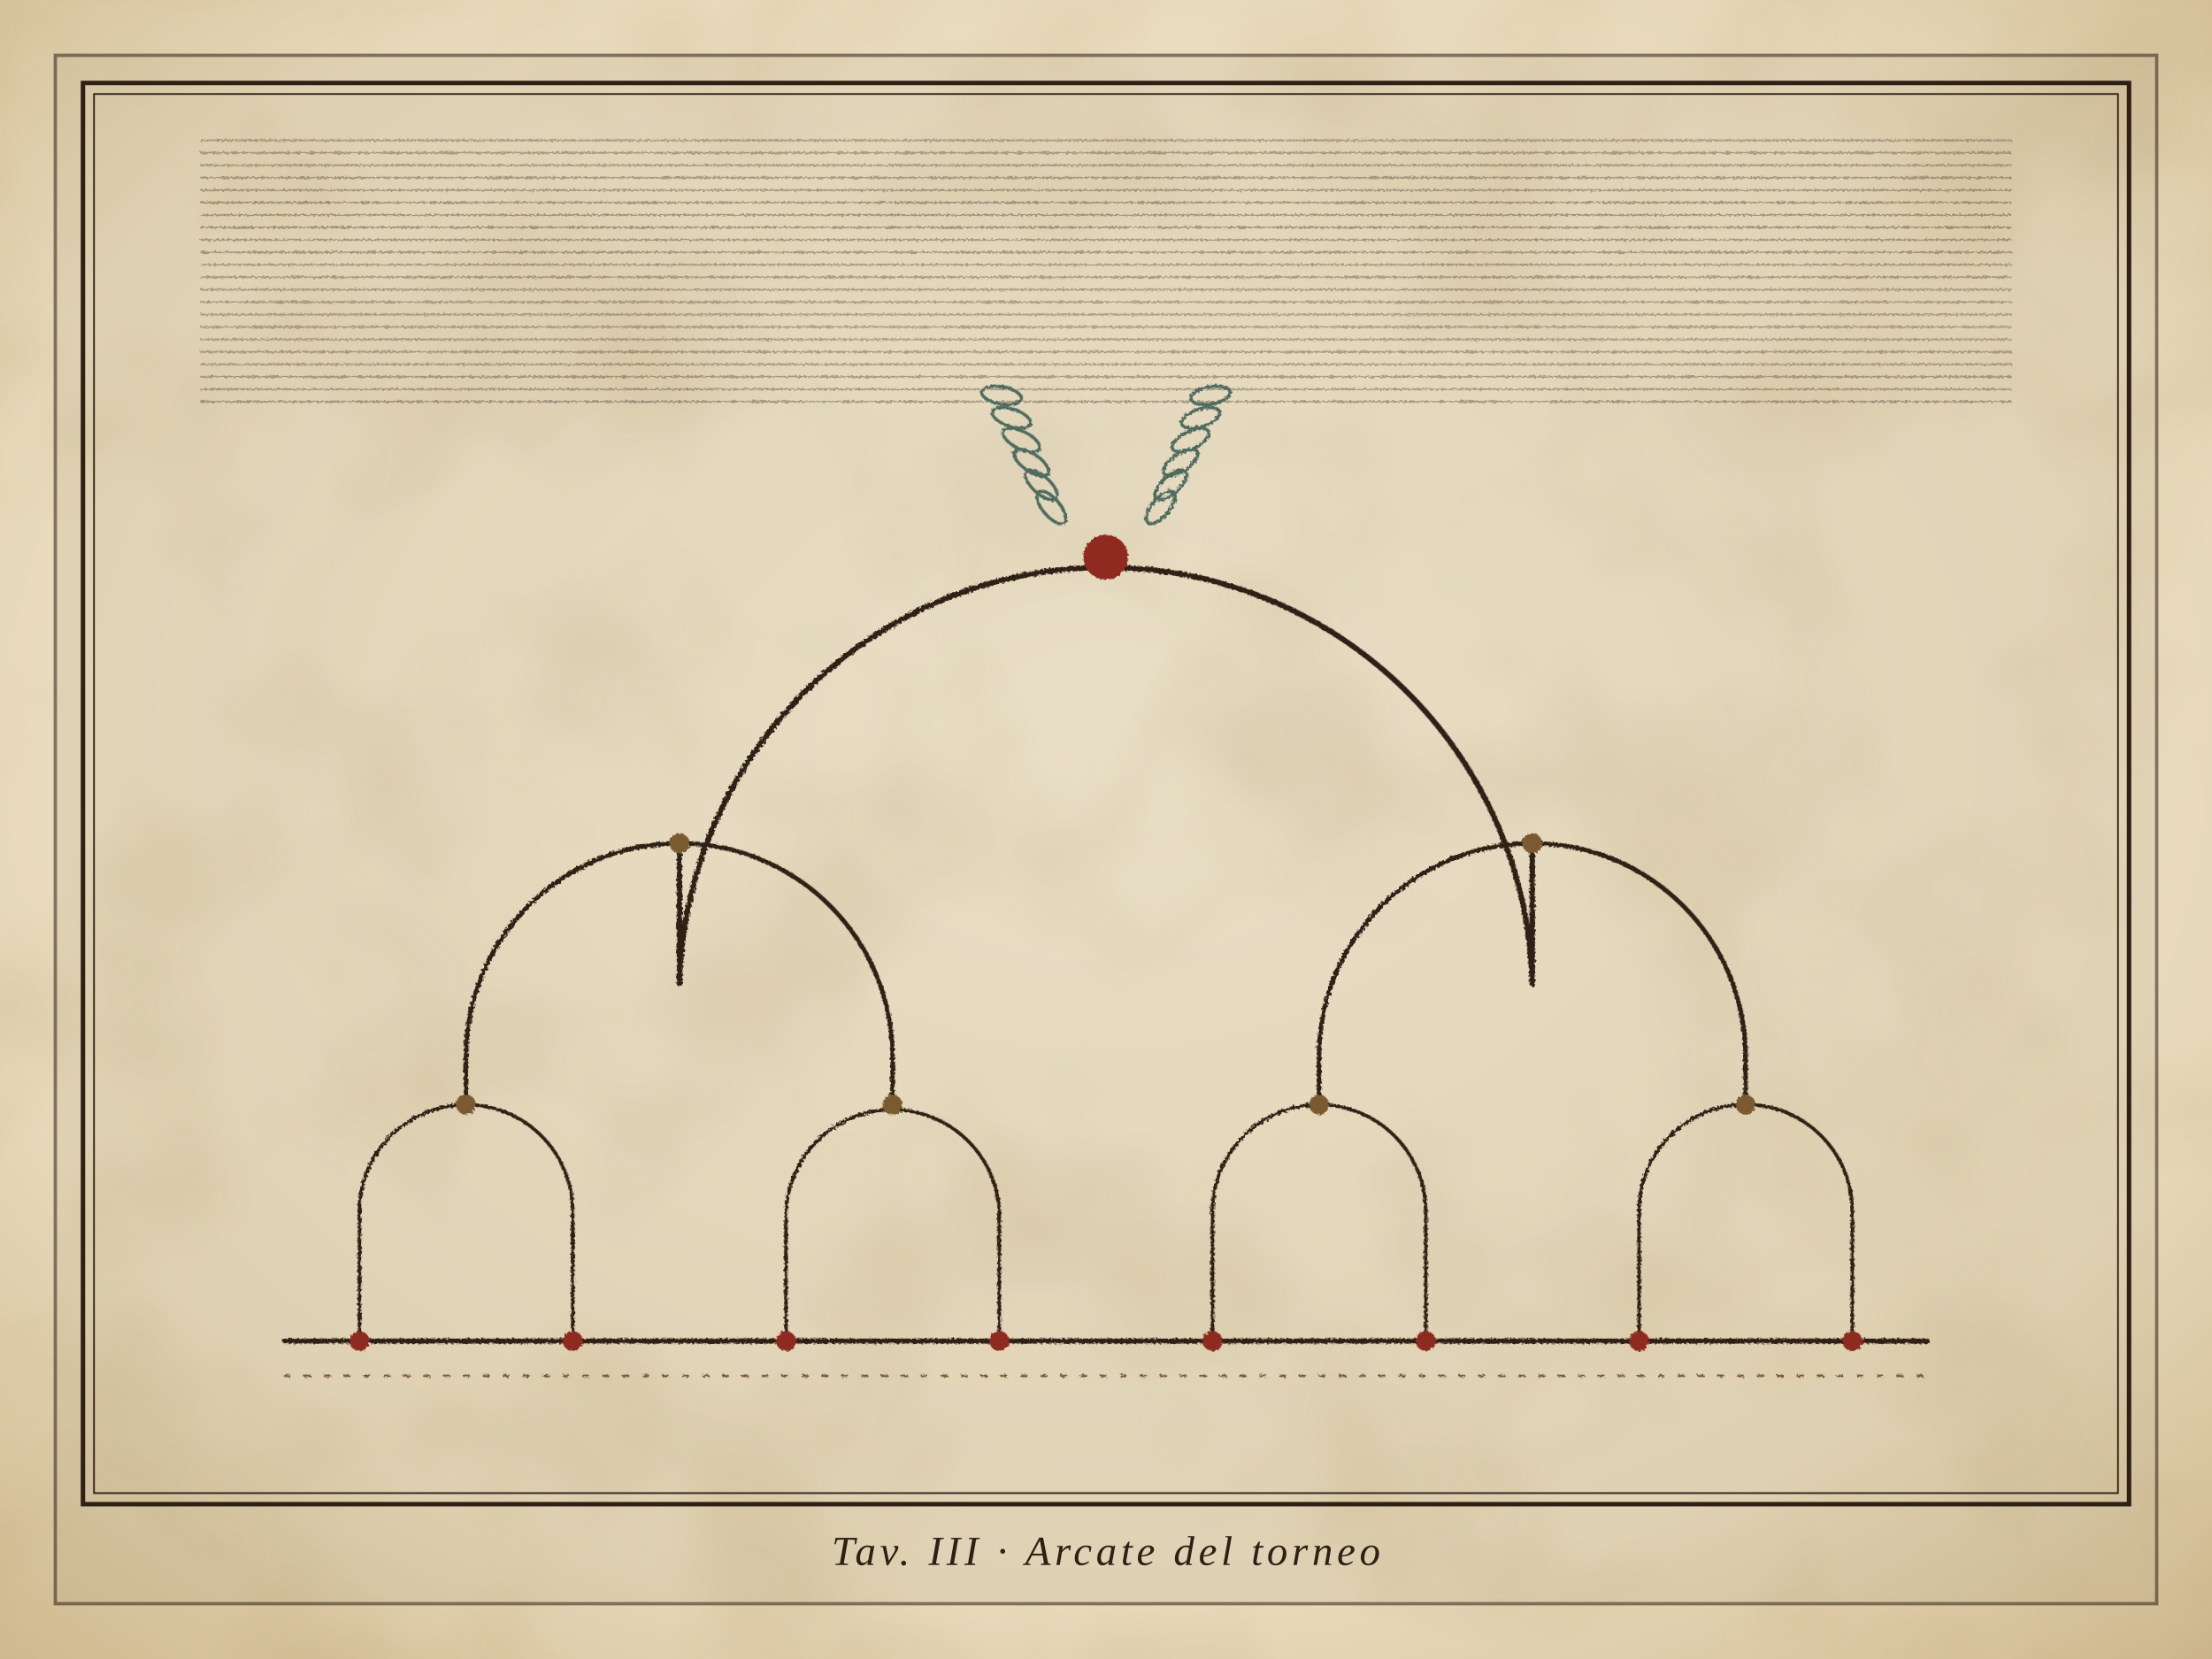
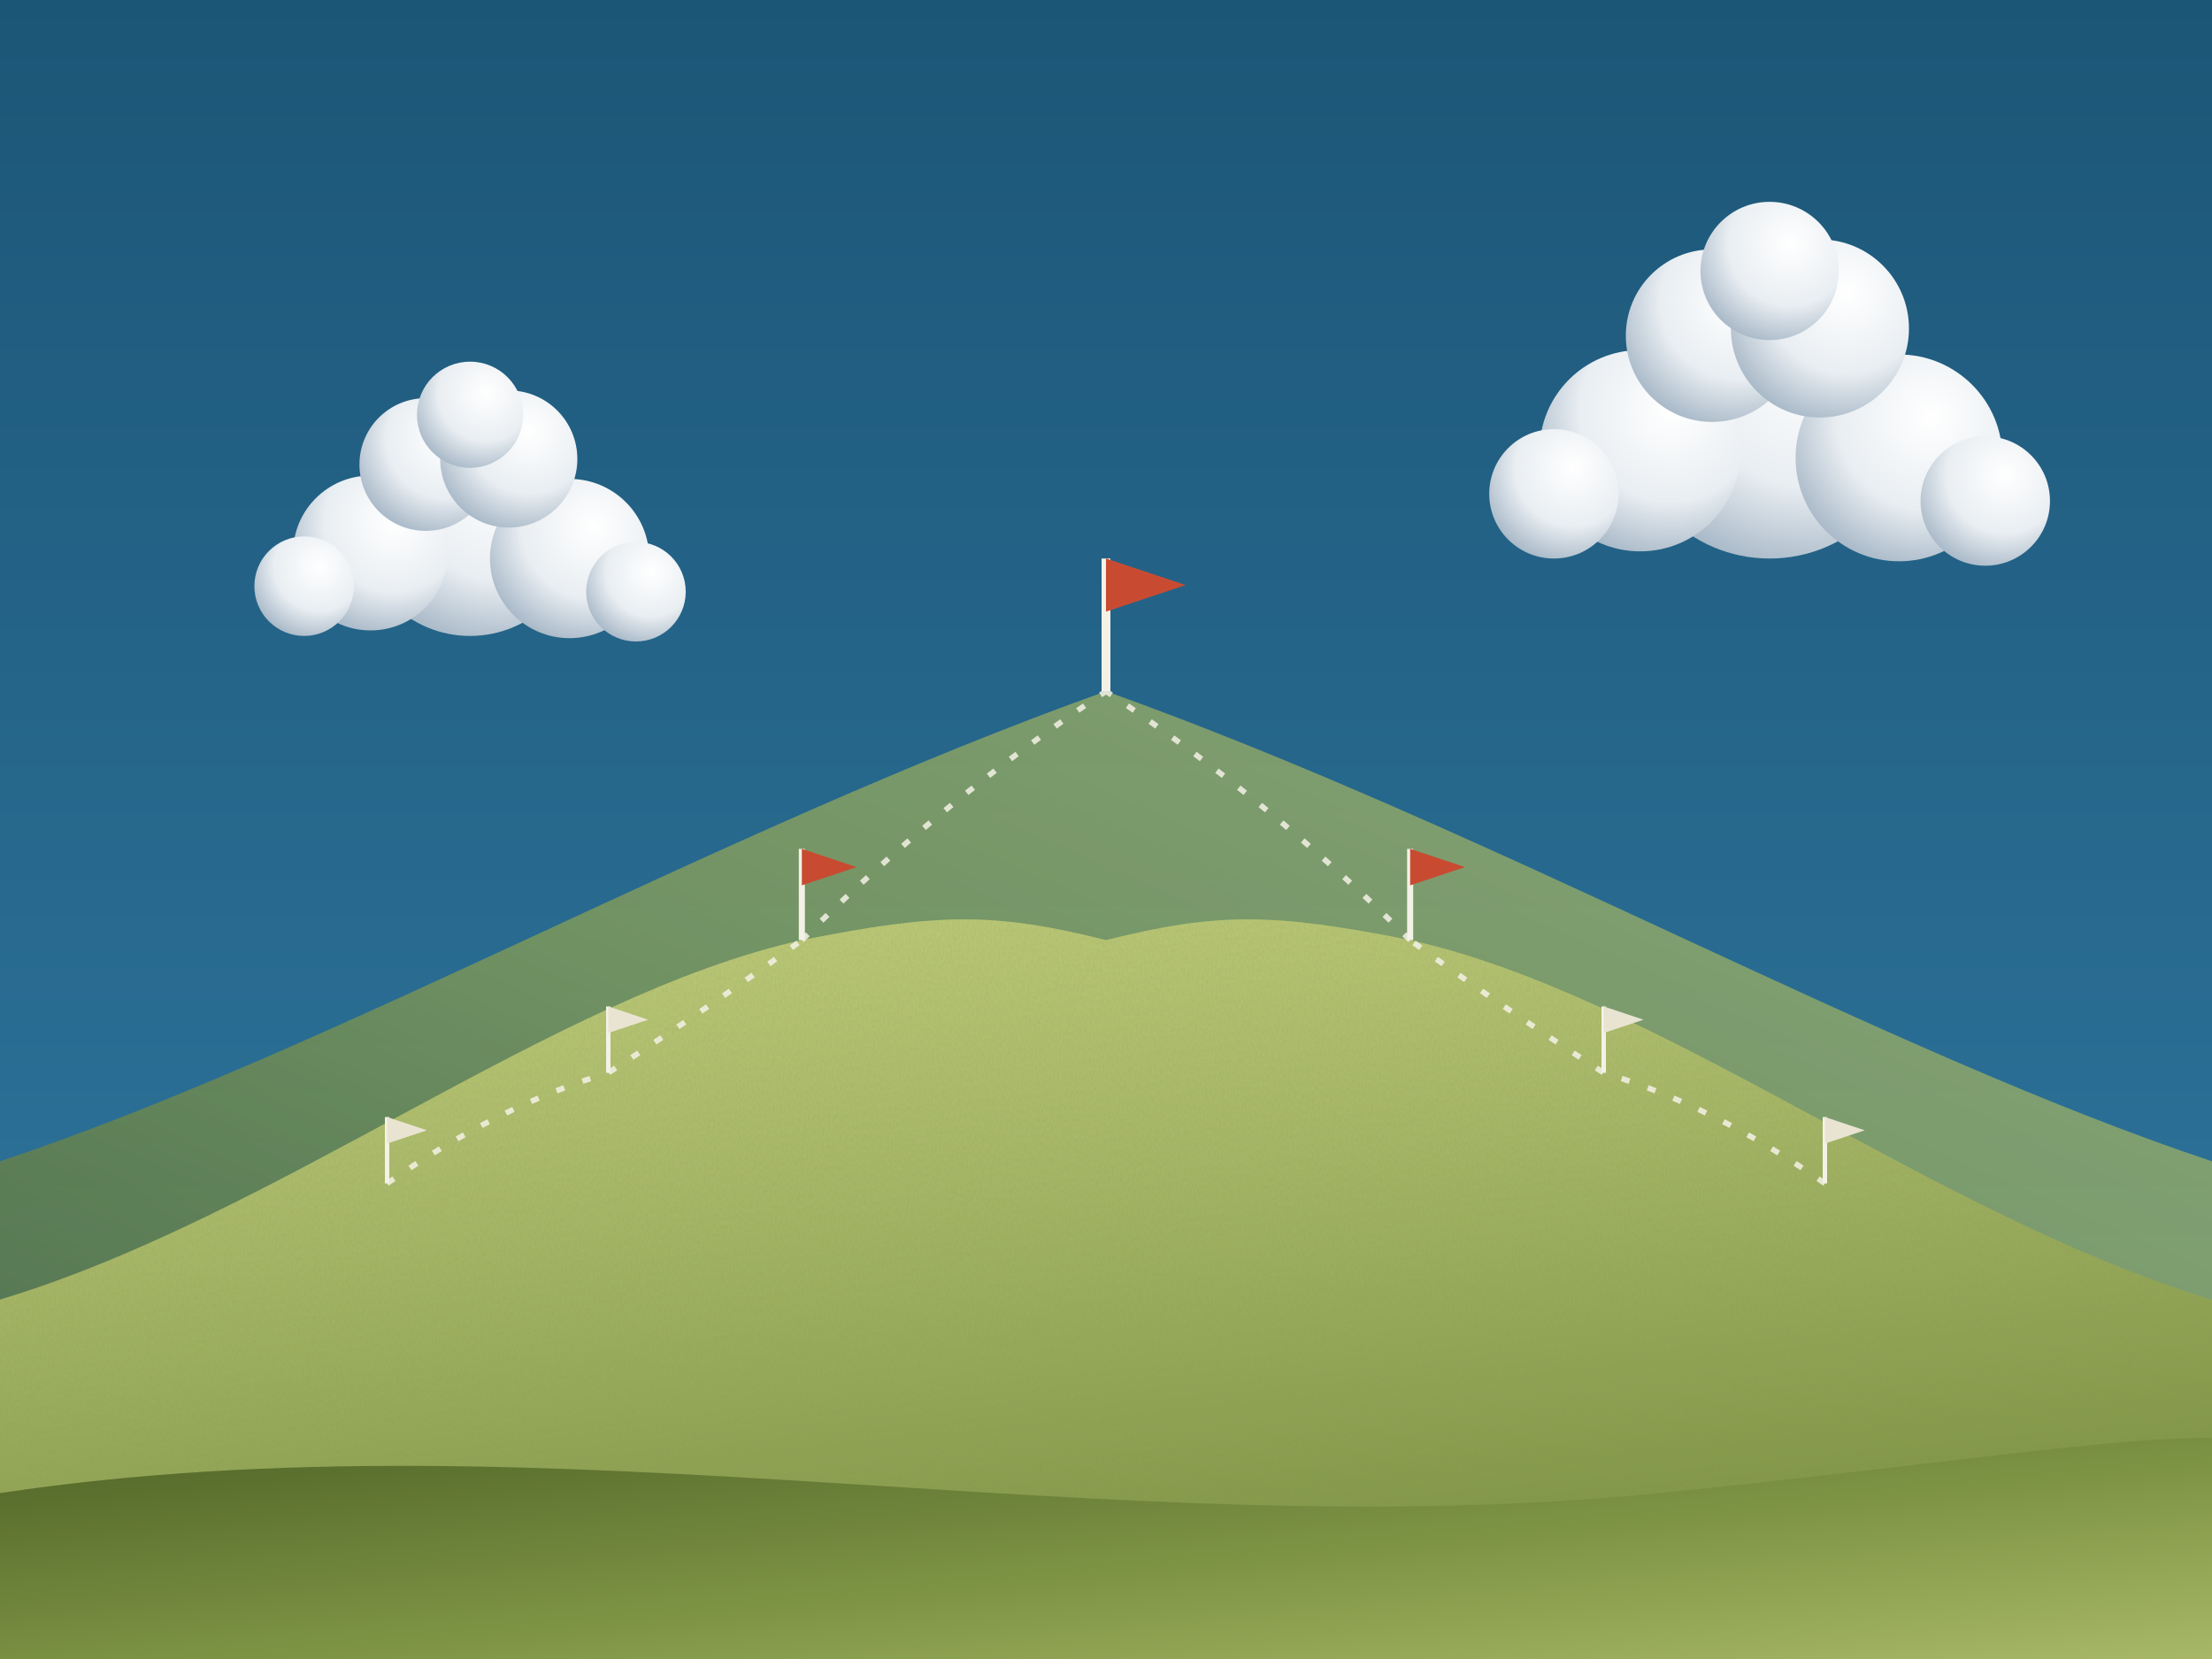
- <svg xmlns="http://www.w3.org/2000/svg" viewBox="0 0 800 600" role="img" aria-label="Cuadro eliminatorio dibujado como arcos">
+ <svg xmlns="http://www.w3.org/2000/svg" viewBox="0 0 800 600" role="img" aria-label="Colinas que ascienden como un cuadro eliminatorio, con banderas en cada cima">
  <defs>
-     <radialGradient id="v" cx="50%" cy="45%" r="80%">
-       <stop offset="0" stop-color="#F1E7CF" />
-       <stop offset=".65" stop-color="#E7D9BA" />
-       <stop offset="1" stop-color="#C9B184" />
+     <linearGradient id="skyc" x1="0" y1="0" x2="0" y2="1">
+       <stop offset="0" stop-color="#1C5677" />
+       <stop offset=".7" stop-color="#2B6F96" />
+       <stop offset="1" stop-color="#4A8DB0" />
+     </linearGradient>
+     <linearGradient id="hAc" x1="0" y1="0" x2=".3" y2="1">
+       <stop offset="0" stop-color="#C4D07D" />
+       <stop offset=".45" stop-color="#A8B868" />
+       <stop offset="1" stop-color="#7D9344" />
+     </linearGradient>
+     <linearGradient id="hBc" x1="1" y1="0" x2="0" y2="1">
+       <stop offset="0" stop-color="#B6C473" />
+       <stop offset=".5" stop-color="#8FA24F" />
+       <stop offset="1" stop-color="#4F6326" />
+     </linearGradient>
+     <linearGradient id="hCc" x1="0" y1="0" x2="1" y2="1">
+       <stop offset="0" stop-color="#4F6326" />
+       <stop offset=".55" stop-color="#7D9344" />
+       <stop offset="1" stop-color="#A8B868" />
+     </linearGradient>
+     <radialGradient id="clc" cx=".65" cy=".3" r=".75">
+       <stop offset="0" stop-color="#FFFFFF" />
+       <stop offset=".6" stop-color="#E9EEF2" />
+       <stop offset="1" stop-color="#A9B9C8" />
    </radialGradient>
-     <pattern id="hz" width="8" height="5" patternUnits="userSpaceOnUse">
-       <line x1="0" y1="2.5" x2="8" y2="2.5" stroke="#2E2015" stroke-width=".7" />
-     </pattern>
-     <pattern id="dg" width="6" height="6" patternUnits="userSpaceOnUse" patternTransform="rotate(45)">
-       <line x1="0" y1="3" x2="6" y2="3" stroke="#2E2015" stroke-width=".8" />
-     </pattern>
-     <pattern id="xh" width="6" height="6" patternUnits="userSpaceOnUse" patternTransform="rotate(-35)">
-       <line x1="0" y1="3" x2="6" y2="3" stroke="#2E2015" stroke-width=".7" />
-       <line x1="3" y1="0" x2="3" y2="6" stroke="#2E2015" stroke-width=".5" />
-     </pattern>
-     <filter id="ink">
-       <feTurbulence type="fractalNoise" baseFrequency=".9" numOctaves="2" seed="3" result="n" />
-       <feDisplacementMap in="SourceGraphic" in2="n" scale="1.6" />
+     <radialGradient id="shadowc" cx=".5" cy=".5" r=".5">
+       <stop offset="0" stop-color="#2E3B14" stop-opacity=".45" />
+       <stop offset="1" stop-color="#2E3B14" stop-opacity="0" />
+     </radialGradient>
+     <filter id="softc">
+       <feGaussianBlur stdDeviation="6" />
    </filter>
-     <clipPath id="plate">
-       <rect x="35" y="35" width="730" height="504" />
-     </clipPath>
-     <filter id="fox">
-       <feTurbulence type="fractalNoise" baseFrequency=".012" numOctaves="3" seed="8" />
-       <feColorMatrix values="0 0 0 0 .45  0 0 0 0 .3  0 0 0 0 .12  0 0 0 -2.2 1.25" />
+     <filter id="furc" x="0" y="0" width="100%" height="100%">
+       <feTurbulence type="fractalNoise" baseFrequency="1.4 .7" numOctaves="2" seed="4" result="n" />
+       <feColorMatrix in="n" values="0 0 0 0 .2  0 0 0 0 .26  0 0 0 0 .08  0 0 0 .22 0" />
+       <feComposite in2="SourceGraphic" operator="in" />
    </filter>
  </defs>
-   <rect width="800" height="600" fill="url(#v)" />
-   <rect width="800" height="600" filter="url(#fox)" opacity=".2" />
-   <rect x="20" y="20" width="760" height="560" fill="#2E2015" fill-opacity=".04" stroke="#2E2015" stroke-opacity=".55" stroke-width="1.2" />
-   <rect x="30" y="30" width="740" height="514" fill="none" stroke="#2E2015" stroke-width="1.6" />
-   <rect x="34" y="34" width="732" height="506" fill="none" stroke="#2E2015" stroke-width=".6" />
-   <text x="400" y="566" text-anchor="middle" font-family="'IM Fell English', Georgia, 'Times New Roman', serif" font-style="italic" font-size="15" letter-spacing="1.5" fill="#2E2015">Tav. III · Arcate del torneo</text>
-   <g clip-path="url(#plate)">
-     <g fill="none" stroke-linecap="round" stroke-linejoin="round" filter="url(#ink)" transform="translate(400 287) scale(.9) translate(-400 -300)">
-       <rect x="36" y="36" width="728" height="110" fill="url(#hz)" opacity=".35" stroke="none" />
-       <line x1="70" y1="520" x2="730" y2="520" stroke="#2E2015" stroke-width="2" />
-       <path d="M100.0 520 L100.0 467.9 A42.8 42.8 0 0 1 185.7 467.9 L185.7 520" stroke="#2E2015" stroke-width="1.4" />
-       <path d="M271.4 520 L271.4 467.9 A42.9 42.9 0 0 1 357.1 467.9 L357.1 520" stroke="#2E2015" stroke-width="1.4" />
-       <path d="M442.8 520 L442.8 467.9 A42.8 42.8 0 0 1 528.5 467.9 L528.5 520" stroke="#2E2015" stroke-width="1.4" />
-       <path d="M614.2 520 L614.2 467.8 A42.8 42.8 0 0 1 699.9 467.8 L699.9 520" stroke="#2E2015" stroke-width="1.4" />
-       <circle cx="100.0" cy="520" r="4" fill="#8E2A1F" stroke="none" />
-       <circle cx="185.7" cy="520" r="4" fill="#8E2A1F" stroke="none" />
-       <circle cx="271.4" cy="520" r="4" fill="#8E2A1F" stroke="none" />
-       <circle cx="357.1" cy="520" r="4" fill="#8E2A1F" stroke="none" />
-       <circle cx="442.8" cy="520" r="4" fill="#8E2A1F" stroke="none" />
-       <circle cx="528.5" cy="520" r="4" fill="#8E2A1F" stroke="none" />
-       <circle cx="614.2" cy="520" r="4" fill="#8E2A1F" stroke="none" />
-       <circle cx="699.9" cy="520" r="4" fill="#8E2A1F" stroke="none" />
-       <path d="M142.8 425 L142.8 405.7 A85.7 85.7 0 0 1 314.2 405.7 L314.2 425" stroke="#2E2015" stroke-width="1.8" />
-       <path d="M485.6 425 L485.6 405.7 A85.7 85.7 0 0 1 657.0 405.7 L657.0 425" stroke="#2E2015" stroke-width="1.8" />
-       <circle cx="142.8" cy="425" r="4" fill="#7A5A30" stroke="none" />
-       <circle cx="314.2" cy="425" r="4" fill="#7A5A30" stroke="none" />
-       <circle cx="485.6" cy="425" r="4" fill="#7A5A30" stroke="none" />
-       <circle cx="657.0" cy="425" r="4" fill="#7A5A30" stroke="none" />
-       <path d="M228.6 320 L228.6 376.4 A171.4 171.4 0 0 1 571.3 376.4 L571.3 320" stroke="#2E2015" stroke-width="2.2" />
-       <circle cx="228.6" cy="320" r="4" fill="#7A5A30" stroke="none" />
-       <circle cx="571.3" cy="320" r="4" fill="#7A5A30" stroke="none" />
-       <circle cx="399.9" cy="205" r="9" fill="#8E2A1F" stroke="none" />
-       <ellipse cx="378" cy="185" rx="8" ry="3.5" transform="rotate(50 378 185)" stroke="#4E6B5E" stroke-width="1.3" />
-       <ellipse cx="374" cy="176" rx="8" ry="3.5" transform="rotate(42 374 176)" stroke="#4E6B5E" stroke-width="1.3" />
-       <ellipse cx="370" cy="167" rx="8" ry="3.5" transform="rotate(34 370 167)" stroke="#4E6B5E" stroke-width="1.3" />
-       <ellipse cx="366" cy="158" rx="8" ry="3.5" transform="rotate(26 366 158)" stroke="#4E6B5E" stroke-width="1.3" />
-       <ellipse cx="362" cy="149" rx="8" ry="3.5" transform="rotate(18 362 149)" stroke="#4E6B5E" stroke-width="1.3" />
-       <ellipse cx="358" cy="140" rx="8" ry="3.5" transform="rotate(10 358 140)" stroke="#4E6B5E" stroke-width="1.3" />
-       <ellipse cx="422" cy="185" rx="8" ry="3.5" transform="rotate(-50 422 185)" stroke="#4E6B5E" stroke-width="1.3" />
-       <ellipse cx="426" cy="176" rx="8" ry="3.5" transform="rotate(-42 426 176)" stroke="#4E6B5E" stroke-width="1.3" />
-       <ellipse cx="430" cy="167" rx="8" ry="3.5" transform="rotate(-34 430 167)" stroke="#4E6B5E" stroke-width="1.3" />
-       <ellipse cx="434" cy="158" rx="8" ry="3.5" transform="rotate(-26 434 158)" stroke="#4E6B5E" stroke-width="1.3" />
-       <ellipse cx="438" cy="149" rx="8" ry="3.5" transform="rotate(-18 438 149)" stroke="#4E6B5E" stroke-width="1.3" />
-       <ellipse cx="442" cy="140" rx="8" ry="3.5" transform="rotate(-10 442 140)" stroke="#4E6B5E" stroke-width="1.3" />
-       <line x1="70" y1="534" x2="730" y2="534" stroke="#7A5A30" stroke-width="1" stroke-dasharray="2 6" />
-     </g>
-   </g>
+   <rect width="800" height="600" fill="url(#skyc)" />
+   <circle cx="640.0" cy="150.0" r="52.0" fill="url(#clc)" />
+   <circle cx="593.2" cy="163.0" r="36.4" fill="url(#clc)" />
+   <circle cx="686.8" cy="165.6" r="37.4" fill="url(#clc)" />
+   <circle cx="619.2" cy="121.4" r="31.2" fill="url(#clc)" />
+   <circle cx="658.2" cy="118.8" r="32.2" fill="url(#clc)" />
+   <circle cx="640.0" cy="98.0" r="25.0" fill="url(#clc)" />
+   <circle cx="562.0" cy="178.6" r="23.4" fill="url(#clc)" />
+   <circle cx="718.0" cy="181.2" r="23.4" fill="url(#clc)" />
+   <rect x="525.6" y="189.0" width="228.8" height="52.0" fill="url(#skyc)" opacity="0" />
+   <circle cx="170.0" cy="190.0" r="40.0" fill="url(#clc)" />
+   <circle cx="134.0" cy="200.0" r="28.0" fill="url(#clc)" />
+   <circle cx="206.0" cy="202.0" r="28.8" fill="url(#clc)" />
+   <circle cx="154.0" cy="168.0" r="24.0" fill="url(#clc)" />
+   <circle cx="184.0" cy="166.0" r="24.8" fill="url(#clc)" />
+   <circle cx="170.0" cy="150.0" r="19.2" fill="url(#clc)" />
+   <circle cx="110.0" cy="212.0" r="18.0" fill="url(#clc)" />
+   <circle cx="230.0" cy="214.0" r="18.0" fill="url(#clc)" />
+   <rect x="82.0" y="220.0" width="176.0" height="40.0" fill="url(#skyc)" opacity="0" />
+   <path d="M0 600 L0 420 C120 380 260 300 400 250 C540 300 680 380 800 420 L800 600Z" fill="url(#hBc)" opacity=".7" />
+   <path d="M0 600 L0 470 C100 440 200 360 290 340 C340 330 360 330 400 340 C440 330 460 330 510 340 C600 360 700 440 800 470 L800 600Z" fill="url(#hAc)" />
+   <path d="M0 600 L0 470 C100 440 200 360 290 340 C340 330 360 330 400 340 C440 330 460 330 510 340 C600 360 700 440 800 470 L800 600Z" fill="#fff" filter="url(#furc)" opacity=".9" />
+   <path d="M140 428 Q180 400 220 388 Q260 362 290 340 M660 428 Q620 400 580 388 Q540 362 510 340 M290 340 Q340 290 400 250 M510 340 Q460 290 400 250" fill="none" stroke="#F4F1E6" stroke-width="2" stroke-dasharray="3 7" opacity=".85" />
+   <line x1="400" y1="250" x2="400" y2="202.0" stroke="#F4F1E6" stroke-width="3.2" />
+   <path d="M400 202.0 L428.8 211.6 L400 221.2Z" fill="#C84B31" />
+   <line x1="290" y1="340" x2="290" y2="307.0" stroke="#F4F1E6" stroke-width="2.2" />
+   <path d="M290 307.0 L309.8 313.6 L290 320.2Z" fill="#C84B31" />
+   <line x1="510" y1="340" x2="510" y2="307.0" stroke="#F4F1E6" stroke-width="2.2" />
+   <path d="M510 307.0 L529.8 313.6 L510 320.2Z" fill="#C84B31" />
+   <line x1="140" y1="428" x2="140" y2="404.0" stroke="#F4F1E6" stroke-width="1.6" />
+   <path d="M140 404.0 L154.4 408.8 L140 413.6Z" fill="#E9E4D2" />
+   <line x1="220" y1="388" x2="220" y2="364.0" stroke="#F4F1E6" stroke-width="1.6" />
+   <path d="M220 364.0 L234.4 368.8 L220 373.6Z" fill="#E9E4D2" />
+   <line x1="580" y1="388" x2="580" y2="364.0" stroke="#F4F1E6" stroke-width="1.6" />
+   <path d="M580 364.0 L594.4 368.8 L580 373.6Z" fill="#E9E4D2" />
+   <line x1="660" y1="428" x2="660" y2="404.0" stroke="#F4F1E6" stroke-width="1.6" />
+   <path d="M660 404.0 L674.4 408.8 L660 413.6Z" fill="#E9E4D2" />
+   <path d="M0 600 L0 540 C200 510 400 560 600 540 C700 530 760 520 800 520 L800 600Z" fill="url(#hCc)" />
</svg>
